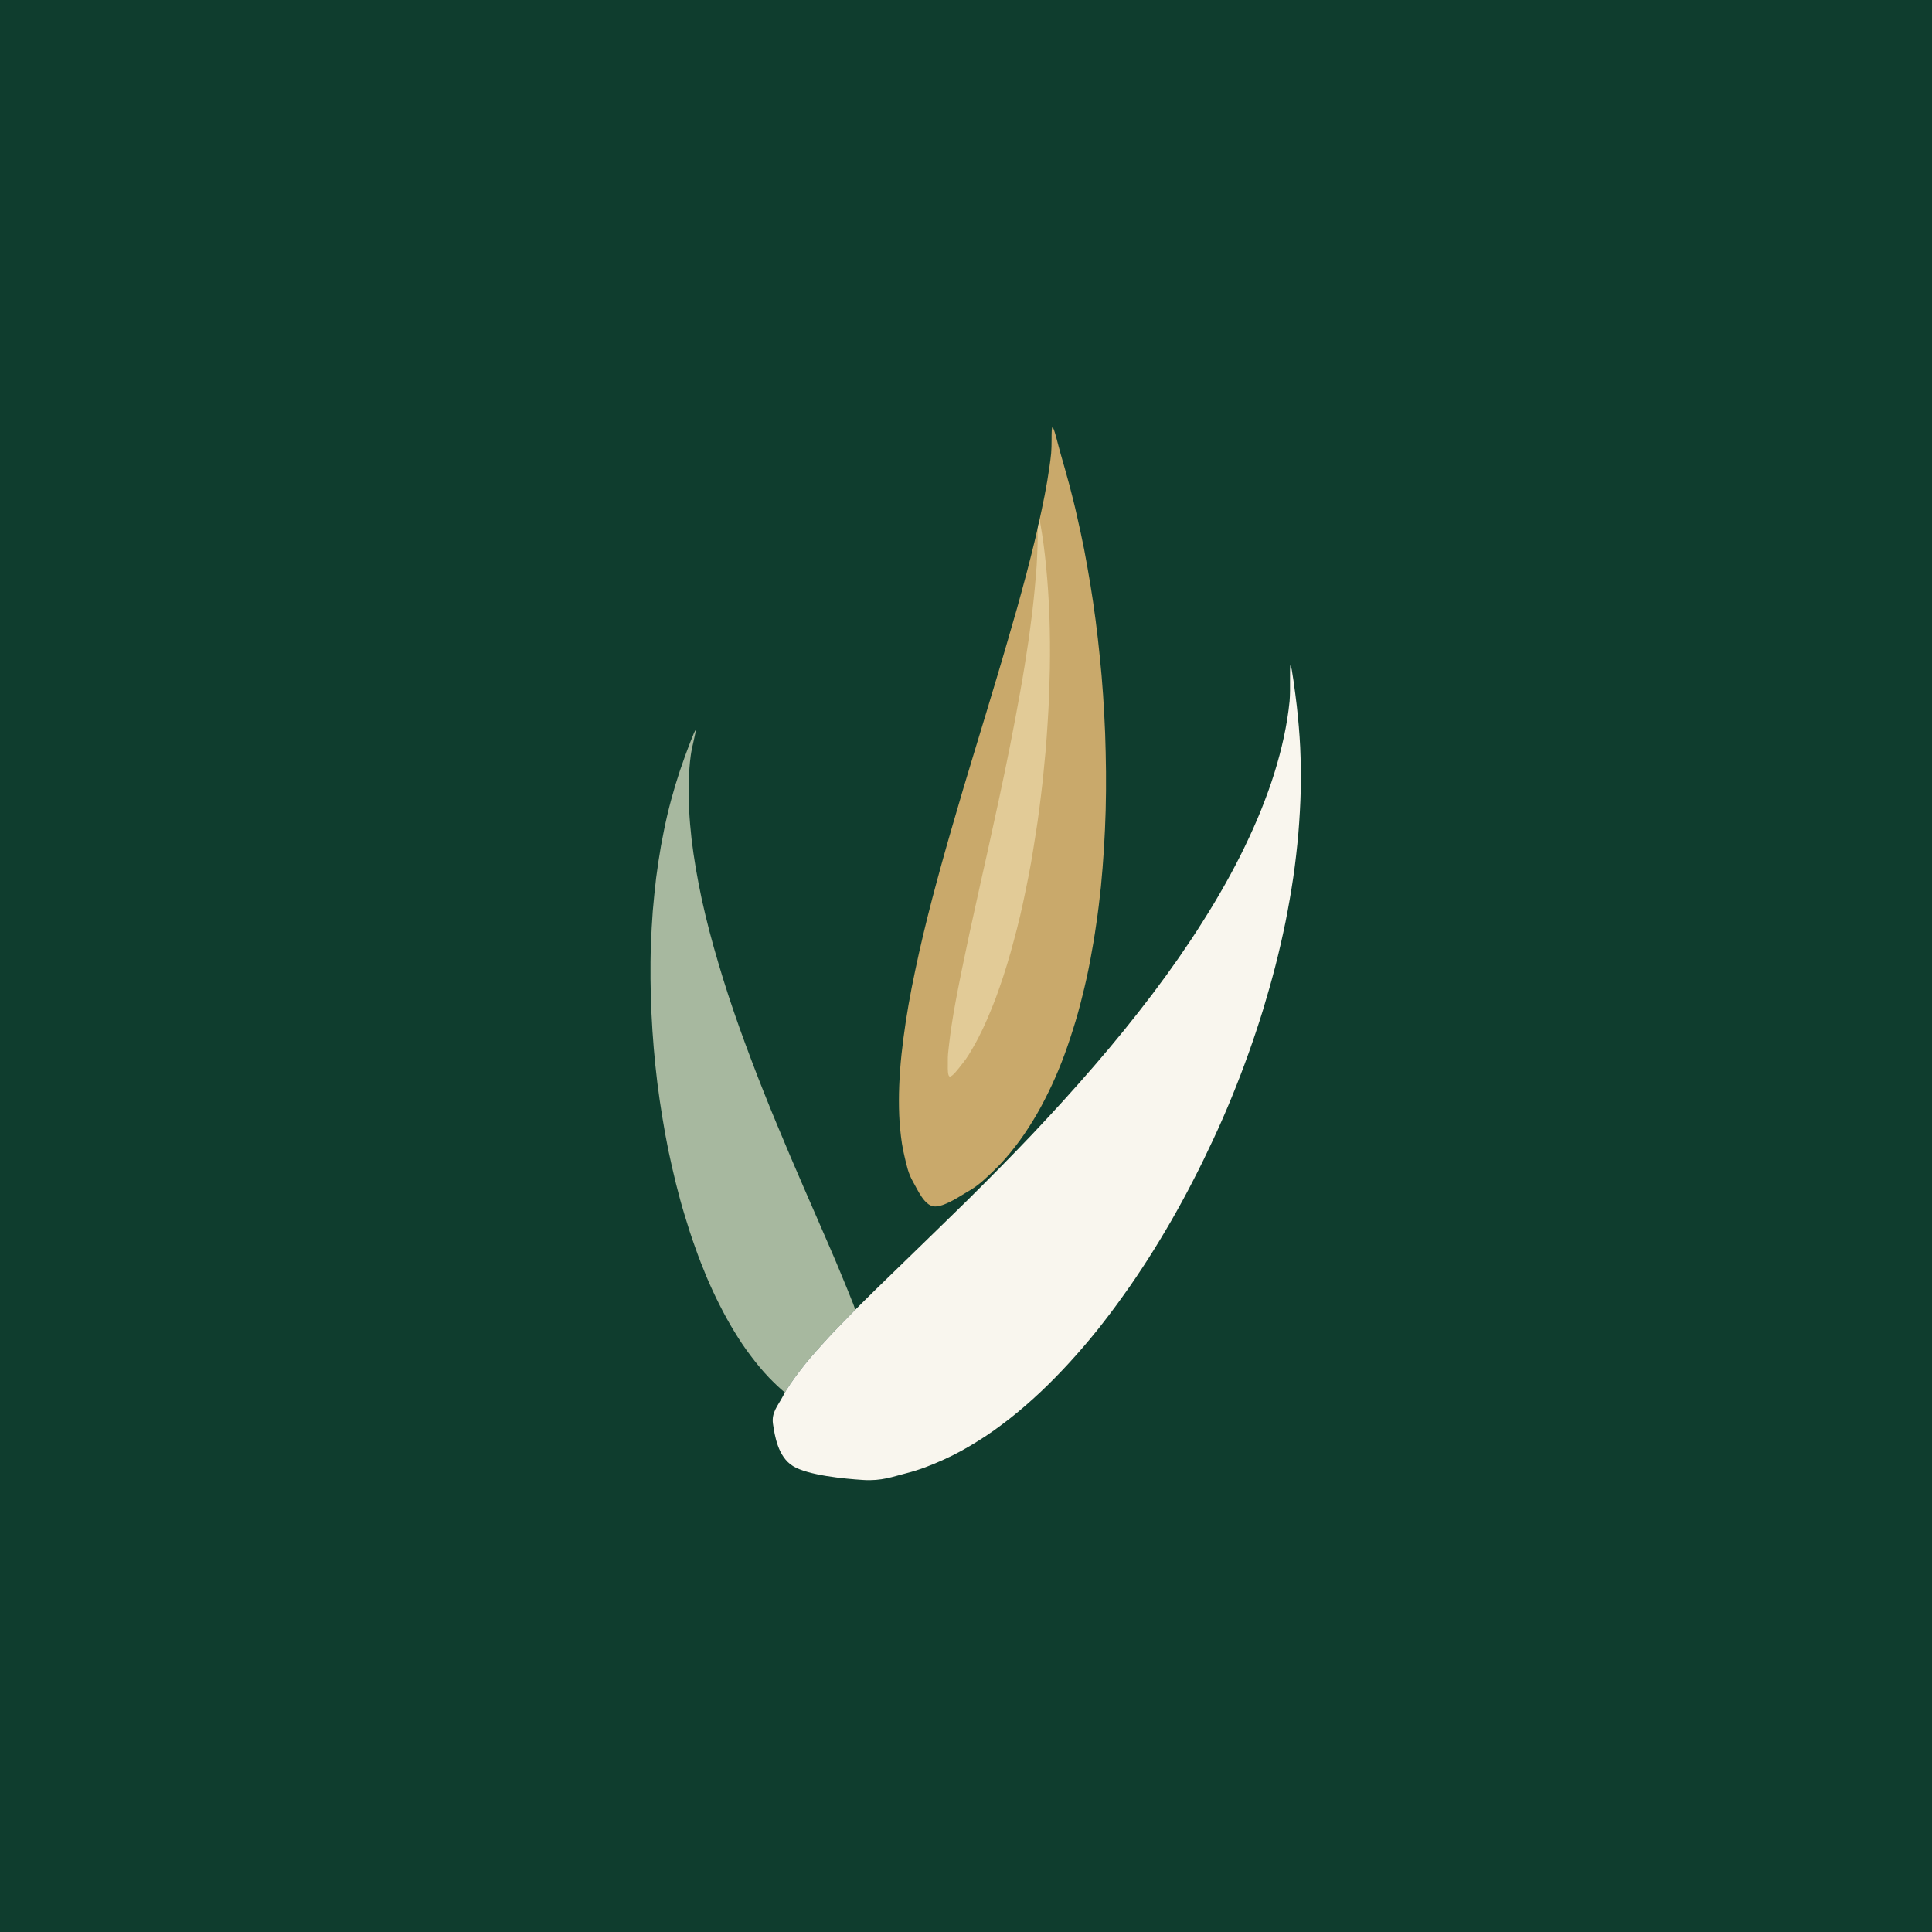
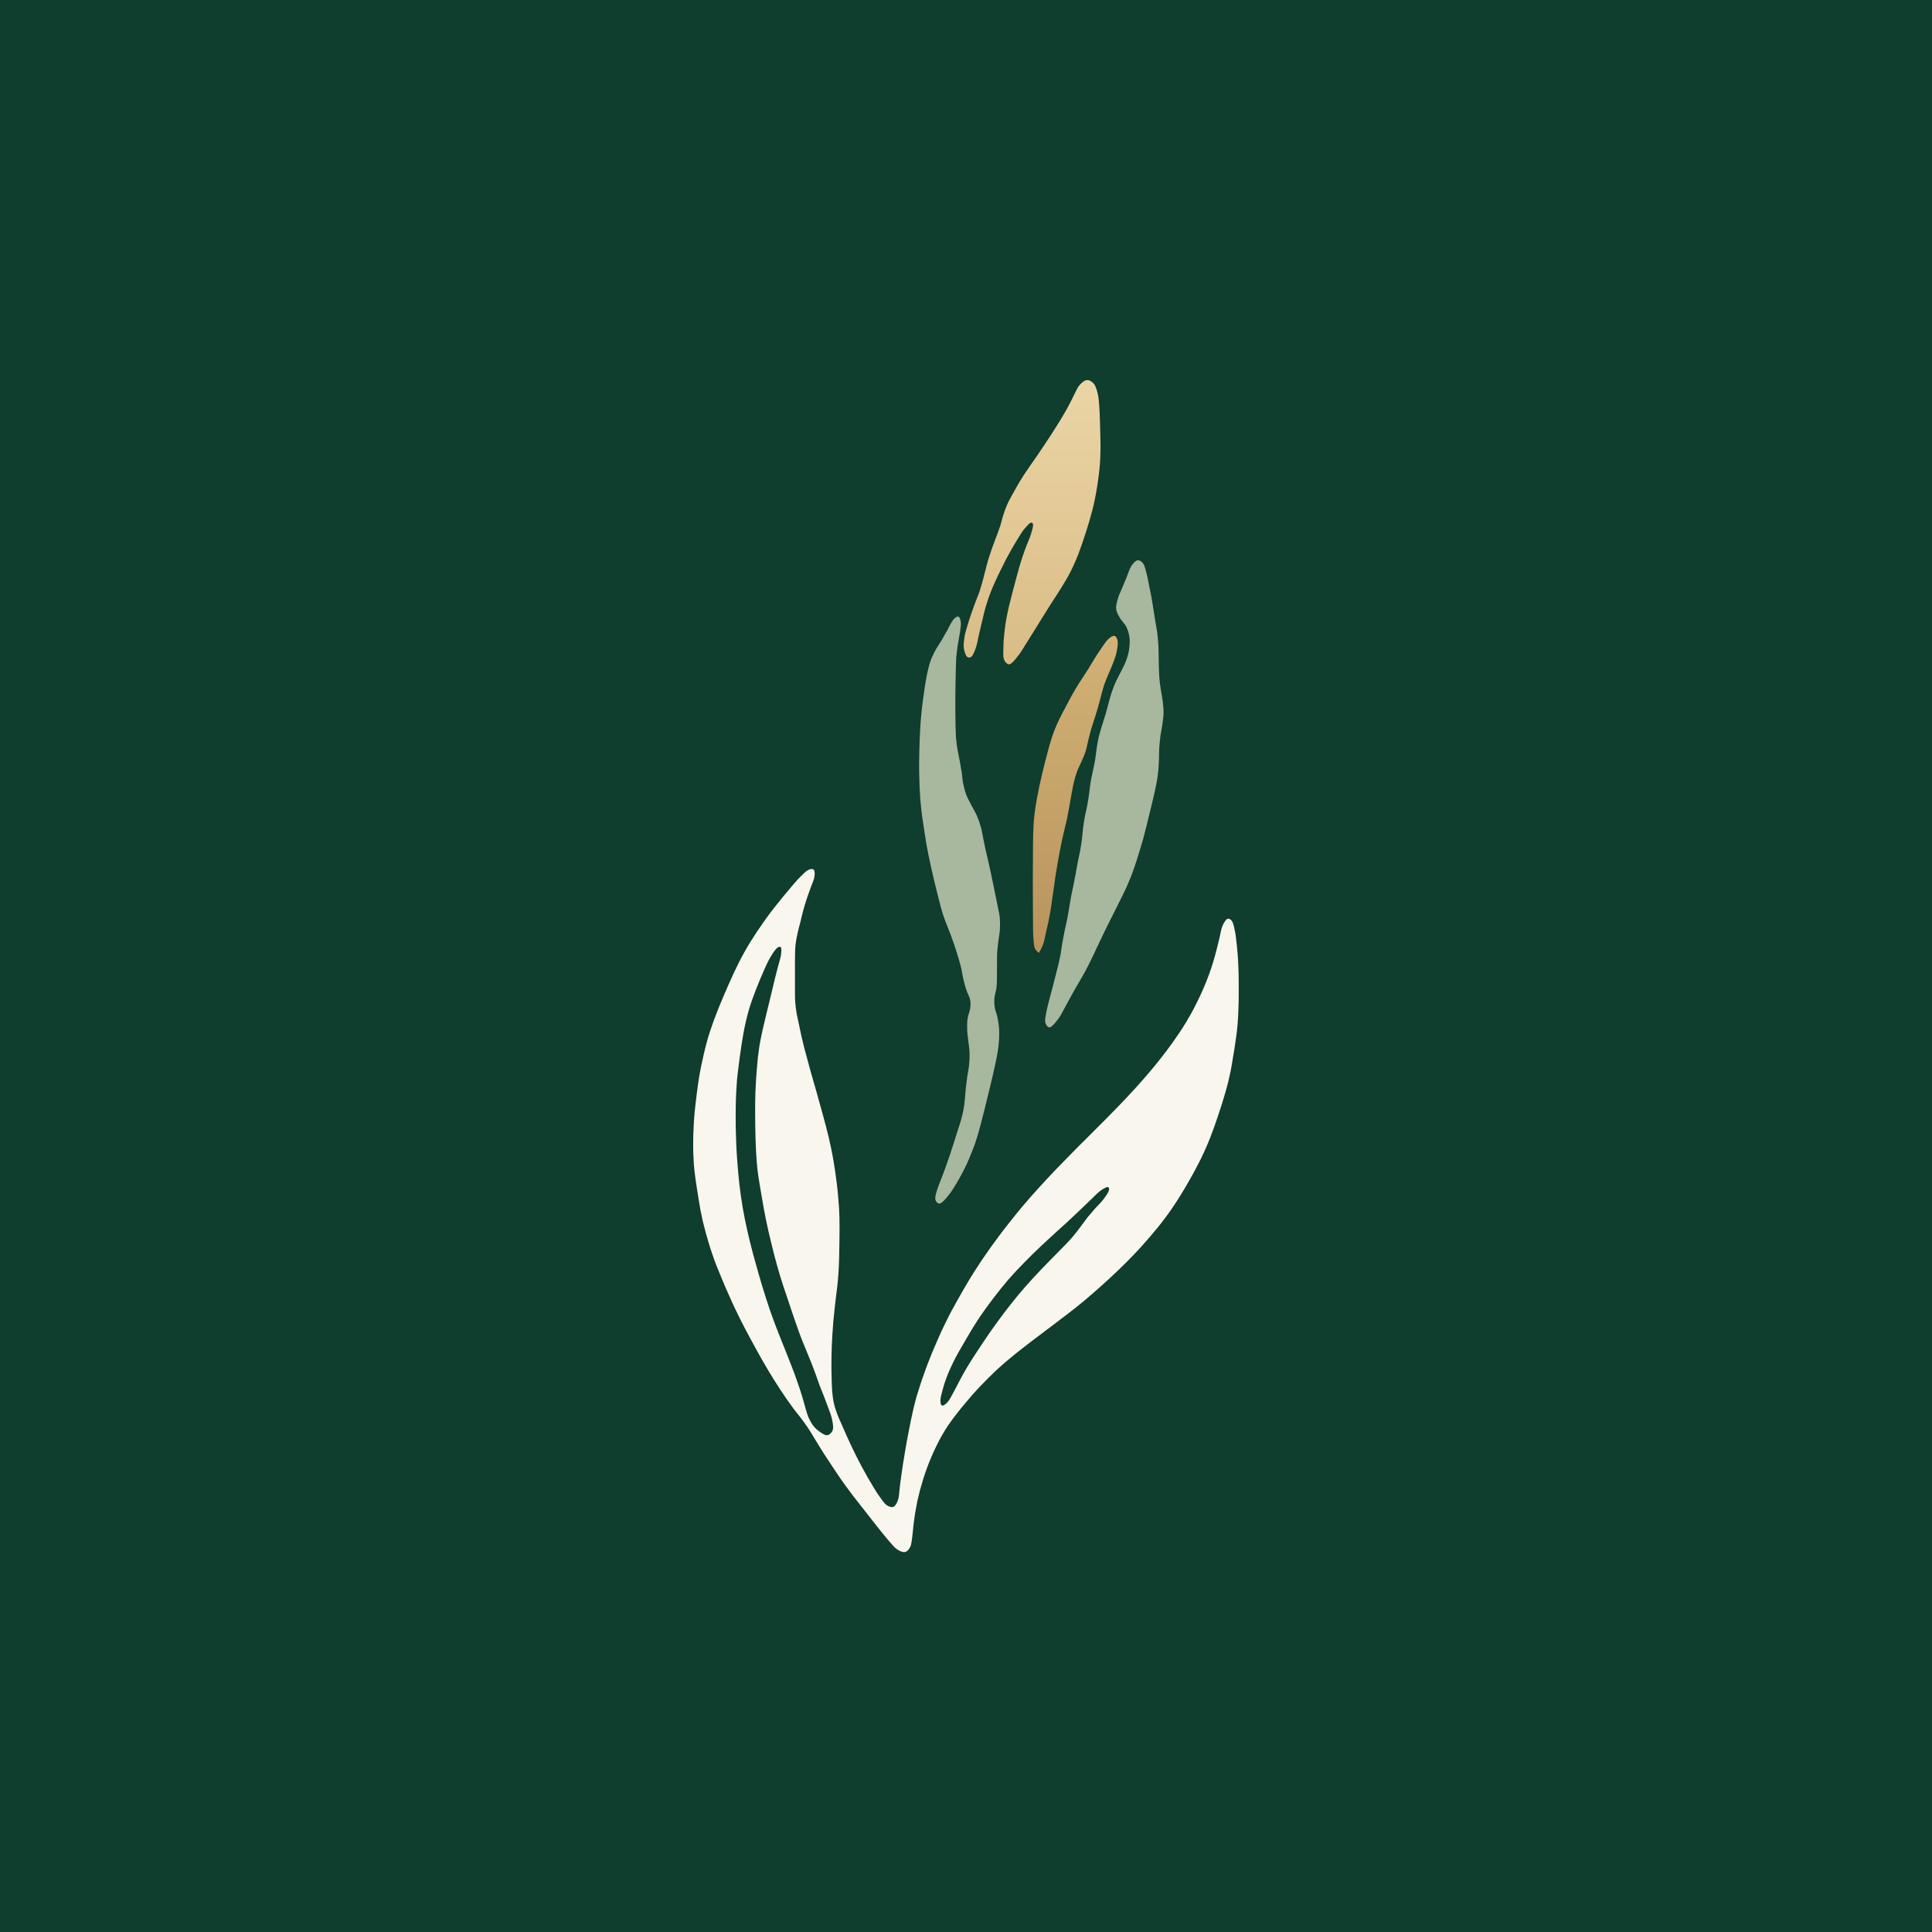
<svg xmlns="http://www.w3.org/2000/svg" viewBox="0 0 100 100">
  <rect width="100" height="100" fill="#0F3D2E" />
-   <g transform="translate(22.00 21.00) scale(0.56)">
-     <path data-color="secondary" fill="#A7B89F" d="M39.77 83.55C39.54 83.79 39.31 84.02 39.08 84.26C38.25 85.1 37.45 85.93 36.72 86.75C35.98 87.56 35.28 88.36 34.67 89.17C34.15 89.85 33.66 90.52 33.26 91.21C32.74 90.78 32.27 90.32 31.8 89.84C31.19 89.2 30.63 88.52 30.09 87.8C29.55 87.09 29.05 86.34 28.58 85.56C28.1 84.78 27.65 83.96 27.23 83.12C26.8 82.28 26.4 81.41 26.02 80.52C25.65 79.63 25.29 78.71 24.96 77.77C24.62 76.83 24.31 75.87 24.02 74.9C23.72 73.93 23.45 72.93 23.2 71.93C22.95 70.92 22.72 69.9 22.5 68.87C22.29 67.84 22.1 66.79 21.93 65.74C21.76 64.69 21.6 63.64 21.47 62.57C21.34 61.51 21.23 60.45 21.14 59.38C21.05 58.31 20.98 57.24 20.93 56.17C20.88 55.11 20.85 54.04 20.84 52.98C20.83 51.92 20.84 50.86 20.88 49.81C20.92 48.77 20.97 47.72 21.05 46.7C21.14 45.67 21.24 44.65 21.36 43.64C21.49 42.64 21.64 41.64 21.81 40.67C21.99 39.7 22.18 38.74 22.4 37.8C22.62 36.87 22.87 35.95 23.14 35.05C23.41 34.16 23.7 33.29 24.01 32.44C24.32 31.6 24.91 30.02 25 30C25.05 29.99 24.96 30.38 24.85 30.88C24.74 31.35 24.61 31.93 24.56 32.32C24.45 33.11 24.4 33.93 24.38 34.76C24.35 35.6 24.37 36.46 24.41 37.33C24.45 38.21 24.53 39.1 24.63 40.01C24.74 40.92 24.87 41.85 25.03 42.78C25.19 43.72 25.38 44.67 25.58 45.63C25.79 46.6 26.03 47.57 26.28 48.55C26.54 49.53 26.81 50.52 27.11 51.51C27.4 52.5 27.71 53.51 28.04 54.51C28.37 55.51 28.71 56.51 29.07 57.52C29.43 58.52 29.8 59.53 30.18 60.53C30.56 61.54 30.95 62.54 31.35 63.54C31.74 64.53 32.15 65.53 32.56 66.51C32.97 67.5 33.38 68.47 33.79 69.44C34.21 70.41 34.62 71.37 35.03 72.32C35.44 73.27 35.85 74.2 36.25 75.12C36.65 76.04 37.05 76.95 37.43 77.84C37.82 78.74 38.19 79.61 38.54 80.47C38.9 81.33 39.24 82.17 39.56 82.98C39.63 83.17 39.7 83.36 39.77 83.55Z" />
-     <path data-color="accent" fill="#C9A96B" d="M47 74C46.13 73.87 45.55 72.51 45.11 71.74C44.66 70.97 44.51 70.2 44.32 69.4C44.12 68.59 44 67.75 43.92 66.89C43.83 66.02 43.8 65.13 43.8 64.22C43.8 63.3 43.84 62.36 43.91 61.39C43.98 60.43 44.09 59.44 44.22 58.44C44.35 57.43 44.51 56.4 44.69 55.36C44.87 54.32 45.08 53.26 45.31 52.18C45.53 51.11 45.78 50.02 46.04 48.92C46.3 47.82 46.58 46.71 46.87 45.59C47.16 44.48 47.47 43.35 47.78 42.22C48.09 41.09 48.42 39.95 48.75 38.81C49.08 37.67 49.42 36.53 49.75 35.39C50.09 34.25 50.44 33.11 50.78 31.97C51.12 30.84 51.47 29.7 51.81 28.58C52.15 27.45 52.49 26.33 52.82 25.22C53.15 24.11 53.48 23.01 53.79 21.93C54.11 20.84 54.42 19.77 54.72 18.71C55.01 17.65 55.3 16.61 55.57 15.59C55.84 14.56 56.09 13.56 56.33 12.58C56.56 11.59 56.79 10.63 56.98 9.69C57.18 8.76 57.36 7.85 57.51 6.96C57.65 6.08 57.79 5.22 57.87 4.39C57.9 4.05 57.91 3.57 57.91 3.14C57.91 2.53 57.91 1.99 58 2C58.15 2.02 58.51 3.65 58.77 4.53C59.02 5.41 59.29 6.33 59.54 7.27C59.79 8.22 60.04 9.2 60.26 10.2C60.49 11.2 60.71 12.23 60.92 13.28C61.12 14.33 61.31 15.4 61.49 16.49C61.67 17.58 61.83 18.69 61.98 19.82C62.12 20.94 62.26 22.09 62.37 23.24C62.49 24.39 62.59 25.56 62.67 26.73C62.75 27.9 62.81 29.08 62.86 30.26C62.9 31.45 62.93 32.64 62.94 33.83C62.95 35.02 62.94 36.21 62.91 37.4C62.88 38.58 62.82 39.77 62.75 40.95C62.68 42.12 62.58 43.3 62.47 44.46C62.35 45.62 62.21 46.77 62.04 47.91C61.88 49.05 61.69 50.17 61.48 51.28C61.27 52.39 61.03 53.48 60.76 54.54C60.5 55.61 60.21 56.66 59.88 57.68C59.56 58.7 59.22 59.7 58.84 60.67C58.46 61.64 58.05 62.58 57.6 63.49C57.16 64.39 56.69 65.27 56.17 66.11C55.66 66.94 55.12 67.75 54.52 68.51C53.93 69.27 53.31 69.99 52.61 70.66C51.91 71.33 51.27 71.98 50.33 72.54C50.2 72.62 50.06 72.7 49.91 72.79C48.99 73.36 47.75 74.11 47 74Z" />
-     <path data-color="accent-2" fill="#E2CB97" d="M48.5 62C48.31 61.97 48.31 61.37 48.32 60.87C48.32 60.75 48.32 60.62 48.32 60.52C48.31 60.11 48.36 59.69 48.41 59.25C48.42 59.14 48.44 59.02 48.45 58.91C48.51 58.34 48.6 57.75 48.69 57.14C48.78 56.53 48.89 55.89 49.01 55.24C49.13 54.58 49.26 53.9 49.4 53.21C49.54 52.51 49.68 51.79 49.84 51.06C49.99 50.33 50.15 49.58 50.31 48.82C50.48 48.06 50.65 47.28 50.82 46.49C51 45.7 51.17 44.9 51.35 44.09C51.53 43.28 51.72 42.46 51.9 41.63C52.08 40.8 52.27 39.96 52.45 39.12C52.63 38.29 52.82 37.44 53 36.59L53.54 34.04C53.71 33.19 53.89 32.34 54.06 31.49C54.23 30.64 54.39 29.8 54.55 28.95C54.71 28.11 54.86 27.27 55.01 26.44C55.16 25.61 55.3 24.79 55.43 23.97C55.56 23.16 55.68 22.35 55.8 21.56C55.91 20.76 56.01 19.98 56.11 19.21C56.2 18.44 56.28 17.68 56.35 16.95C56.42 16.21 56.48 15.48 56.53 14.78C56.57 14.08 56.6 13.39 56.62 12.72L56.62 12.71C56.63 12.23 56.63 11.75 56.63 11.29C56.69 11.03 56.75 10.77 56.8 10.52C56.82 10.63 56.84 10.74 56.86 10.83C56.97 11.46 57.08 12.13 57.17 12.81C57.26 13.49 57.34 14.19 57.41 14.91C57.48 15.63 57.54 16.38 57.59 17.13C57.64 17.89 57.68 18.66 57.71 19.45C57.74 20.24 57.75 21.04 57.76 21.85C57.77 22.66 57.76 23.49 57.75 24.32L57.75 24.32C57.73 25.15 57.71 26 57.68 26.85C57.64 27.69 57.6 28.55 57.54 29.41C57.49 30.26 57.42 31.13 57.35 31.99C57.27 32.85 57.19 33.72 57.1 34.58C57 35.44 56.9 36.31 56.79 37.16C56.68 38.02 56.56 38.88 56.42 39.72C56.29 40.57 56.15 41.42 56.01 42.25C55.86 43.08 55.7 43.91 55.53 44.72C55.37 45.53 55.19 46.33 55.01 47.12C54.82 47.91 54.63 48.68 54.42 49.44C54.22 50.2 54.01 50.94 53.79 51.66C53.57 52.38 53.34 53.09 53.1 53.77C52.87 54.45 52.62 55.11 52.36 55.74C52.1 56.38 51.84 56.99 51.56 57.58C51.28 58.16 51 58.72 50.69 59.25C50.39 59.77 50.1 60.28 49.73 60.73C49.69 60.77 49.66 60.82 49.62 60.87C49.25 61.35 48.72 62.04 48.5 62Z" />
-     <path data-color="primary" fill="#F9F6EE" d="M34 98C35.39 98.86 38.74 99.18 40.49 99.29C42.23 99.4 43.23 98.98 44.47 98.67C45.71 98.36 46.83 97.91 47.94 97.41C49.04 96.92 50.09 96.33 51.11 95.69C52.14 95.06 53.12 94.34 54.08 93.59C55.05 92.83 55.98 92.01 56.9 91.15C57.81 90.29 58.7 89.38 59.57 88.43C60.44 87.48 61.29 86.49 62.12 85.46C62.94 84.43 63.75 83.36 64.53 82.26C65.32 81.17 66.08 80.03 66.82 78.88C67.56 77.72 68.28 76.53 68.98 75.32C69.67 74.11 70.35 72.88 70.99 71.62C71.64 70.37 72.26 69.09 72.86 67.8C73.46 66.52 74.03 65.21 74.57 63.89C75.11 62.57 75.62 61.24 76.1 59.9C76.58 58.56 77.03 57.21 77.45 55.85C77.86 54.5 78.25 53.13 78.6 51.77C78.95 50.41 79.26 49.04 79.54 47.68C79.81 46.31 80.05 44.95 80.25 43.59C80.45 42.23 80.6 40.87 80.72 39.53C80.83 38.18 80.91 36.84 80.94 35.51C80.96 34.19 80.95 32.87 80.89 31.57C80.83 30.27 80.71 28.98 80.57 27.71C80.42 26.45 80.11 24.07 80 24C79.89 23.93 80.01 26.2 79.91 27.3C79.8 28.41 79.62 29.51 79.38 30.63C79.14 31.74 78.84 32.87 78.49 33.99C78.14 35.12 77.72 36.25 77.27 37.38C76.81 38.52 76.3 39.65 75.75 40.79C75.2 41.93 74.6 43.07 73.96 44.21C73.32 45.35 72.64 46.49 71.92 47.62C71.21 48.76 70.45 49.89 69.67 51.02C68.89 52.14 68.07 53.27 67.23 54.38C66.38 55.5 65.51 56.61 64.62 57.71C63.73 58.81 62.81 59.9 61.88 60.98C60.95 62.06 60 63.13 59.04 64.19C58.08 65.25 57.1 66.3 56.13 67.33C55.15 68.36 54.16 69.39 53.17 70.39C52.18 71.39 51.19 72.39 50.21 73.36C49.22 74.33 48.24 75.29 47.27 76.23C46.31 77.17 45.35 78.1 44.41 79.01C43.47 79.92 42.55 80.81 41.66 81.68C40.77 82.56 39.9 83.41 39.08 84.26C38.25 85.1 37.45 85.93 36.72 86.75C35.98 87.56 35.28 88.36 34.67 89.17C34.06 89.97 33.48 90.76 33.06 91.58C32.64 92.4 32 93.04 32.16 94.11C32.32 95.18 32.61 97.14 34 98Z" />
+   <g transform="translate(-172.93 -5.26) scale(0.334)">
+     <defs>
+       <linearGradient id="s-ear-light" x1="0" y1="0" x2="0" y2="1">
+         <stop offset="0" stop-color="#E6CF9C" />
+         <stop offset="1" stop-color="#C9A96B" />
+       </linearGradient>
+       <linearGradient id="s-ear-deep" x1="0" y1="0" x2="0" y2="1">
+         <stop offset="0" stop-color="#CDAE72" />
+         <stop offset="1" stop-color="#A27F49" />
+       </linearGradient>
+       <linearGradient id="s-leaf-sage-dark" x1="0" y1="0" x2="0" y2="1">
+         <stop offset="0" stop-color="#93A486" />
+         <stop offset="1" stop-color="#3F5F4B" />
+       </linearGradient>
+       <linearGradient id="s-flame" x1="0" y1="0" x2="0" y2="1">
+         <stop offset="0" stop-color="#EBD5A6" />
+         <stop offset="1" stop-color="#D9BC85" />
+       </linearGradient>
+       <linearGradient id="s-streak" x1="0" y1="0" x2="0" y2="1">
+         <stop offset="0" stop-color="#D2B276" />
+         <stop offset="1" stop-color="#B8945C" />
+       </linearGradient>
+     </defs>
+     <path data-color="secondary" fill="#A7B89F" d="M680.19 174.91C680.01 174.79 679.76 174.47 679.72 174.04C679.69 173.66 679.81 173.08 679.91 172.56C679.93 172.47 679.94 172.38 679.96 172.3C680.08 171.72 680.25 171.13 680.4 170.55C680.55 169.96 680.7 169.38 680.86 168.8C681.01 168.22 681.16 167.64 681.31 167.05C681.45 166.47 681.61 165.89 681.75 165.31C681.89 164.72 682.02 164.13 682.13 163.54C682.23 162.95 682.3 162.35 682.4 161.76C682.51 161.17 682.62 160.58 682.74 159.99C682.86 159.4 683.01 158.82 683.13 158.23C683.25 157.64 683.34 157.05 683.44 156.46C683.55 155.87 683.63 155.27 683.74 154.68C683.85 154.09 683.99 153.51 684.11 152.92C684.23 152.33 684.34 151.74 684.45 151.15C684.56 150.56 684.66 149.96 684.77 149.37C684.89 148.78 685.03 148.2 685.14 147.61C685.25 147.02 685.34 146.43 685.42 145.83C685.5 145.24 685.52 144.63 685.6 144.04C685.68 143.44 685.77 142.85 685.88 142.26C685.99 141.67 686.15 141.09 686.26 140.5C686.37 139.91 686.45 139.32 686.54 138.72C686.62 138.13 686.67 137.53 686.77 136.94C686.87 136.35 687.01 135.76 687.13 135.18C687.25 134.59 687.38 134 687.48 133.41C687.58 132.82 687.62 132.22 687.72 131.63C687.81 131.04 687.91 130.44 688.05 129.86C688.19 129.28 688.38 128.71 688.55 128.13C688.72 127.56 688.92 126.99 689.09 126.41C689.26 125.83 689.4 125.25 689.56 124.67C689.73 124.09 689.87 123.5 690.06 122.94C690.26 122.37 690.48 121.82 690.73 121.27C690.98 120.73 691.29 120.21 691.55 119.67C691.81 119.13 692.11 118.6 692.3 118.04C692.5 117.48 692.66 116.9 692.74 116.32C692.82 115.74 692.86 115.1 692.79 114.54C692.72 113.97 692.55 113.41 692.31 112.91C692.07 112.41 691.59 112 691.32 111.53C691.06 111.07 690.78 110.63 690.73 110.11C690.67 109.62 690.84 109.05 690.99 108.52L691.01 108.46C691.17 107.9 691.46 107.34 691.69 106.79C691.92 106.23 692.14 105.67 692.38 105.12C692.61 104.56 692.8 103.89 693.08 103.46C693.36 103.04 693.73 102.63 694.04 102.58C694.36 102.53 694.71 102.77 694.95 103.14C695.19 103.51 695.33 104.22 695.48 104.79C695.63 105.36 695.72 105.97 695.84 106.55C695.96 107.14 696.09 107.73 696.2 108.32C696.31 108.91 696.39 109.51 696.49 110.1C696.59 110.69 696.68 111.29 696.77 111.88C696.87 112.47 696.99 113.07 697.07 113.66C697.15 114.25 697.21 114.85 697.25 115.45C697.29 116.05 697.29 116.65 697.31 117.26C697.32 117.86 697.32 118.46 697.34 119.06C697.36 119.66 697.37 120.26 697.42 120.86C697.47 121.46 697.56 122.05 697.65 122.64C697.74 123.24 697.87 123.83 697.94 124.42C698.01 125.01 698.07 125.61 698.07 126.21C698.06 126.8 697.97 127.4 697.89 127.99C697.81 128.59 697.68 129.17 697.59 129.77C697.51 130.36 697.45 130.96 697.41 131.56C697.37 132.15 697.38 132.76 697.36 133.36C697.33 133.96 697.32 134.56 697.26 135.16C697.2 135.76 697.11 136.35 697.01 136.94C696.9 137.53 696.77 138.12 696.64 138.71C696.51 139.29 696.37 139.88 696.23 140.46C696.09 141.05 695.95 141.63 695.8 142.22C695.66 142.8 695.52 143.39 695.37 143.97C695.22 144.55 695.08 145.14 694.92 145.72C694.76 146.3 694.59 146.87 694.41 147.45C694.24 148.03 694.06 148.6 693.87 149.17C693.68 149.74 693.5 150.32 693.29 150.88C693.08 151.44 692.86 152 692.62 152.56C692.39 153.11 692.13 153.65 691.87 154.2C691.61 154.74 691.34 155.28 691.07 155.81L690.26 157.43C689.99 157.96 689.72 158.5 689.45 159.04C689.18 159.58 688.92 160.12 688.66 160.66C688.4 161.21 688.14 161.75 687.88 162.29C687.62 162.84 687.37 163.38 687.11 163.93C686.85 164.47 686.59 165.01 686.31 165.55C686.04 166.08 685.75 166.61 685.45 167.13C685.16 167.66 684.84 168.17 684.54 168.69C684.24 169.21 683.95 169.74 683.66 170.26C683.36 170.79 683.09 171.33 682.8 171.85C682.51 172.38 682.24 172.94 681.91 173.42C681.58 173.9 681.12 174.47 680.83 174.72C680.55 174.97 680.38 175.02 680.19 174.91Z" />
+     <path data-color="secondary-dark" fill="#A7B89F" d="M663.13 202.23C662.94 202.13 662.69 201.85 662.69 201.44C662.68 201.07 662.88 200.46 663.05 199.94L663.1 199.8C663.28 199.24 663.54 198.68 663.75 198.11C663.96 197.55 664.16 196.99 664.37 196.42C664.57 195.86 664.76 195.29 664.96 194.72C665.15 194.15 665.33 193.58 665.52 193L666.06 191.29C666.24 190.71 666.45 190.15 666.61 189.57C666.77 189 666.93 188.42 667.05 187.83C667.16 187.25 667.22 186.65 667.29 186.05C667.35 185.46 667.37 184.85 667.44 184.26C667.5 183.66 667.59 183.07 667.67 182.47C667.76 181.88 667.89 181.29 667.94 180.7C668 180.1 668.03 179.51 668.01 178.92C667.99 178.32 667.89 177.73 667.82 177.13C667.76 176.54 667.66 175.94 667.64 175.35C667.62 174.76 667.62 174.15 667.7 173.6C667.78 173.05 668.03 172.54 668.1 172.05C668.16 171.56 668.19 171.14 668.09 170.65C667.99 170.17 667.67 169.67 667.49 169.12C667.31 168.58 667.16 167.99 667.03 167.41C666.89 166.83 666.82 166.22 666.68 165.64C666.54 165.06 666.37 164.49 666.19 163.92C666.02 163.35 665.84 162.77 665.65 162.21C665.46 161.64 665.26 161.08 665.05 160.52C664.84 159.96 664.6 159.41 664.39 158.85C664.18 158.3 663.97 157.73 663.79 157.16C663.62 156.59 663.47 156 663.32 155.42C663.17 154.84 663.02 154.26 662.88 153.68C662.73 153.09 662.59 152.51 662.45 151.92C662.31 151.34 662.18 150.75 662.05 150.17C661.92 149.58 661.79 148.99 661.67 148.4C661.55 147.82 661.44 147.23 661.33 146.63C661.23 146.04 661.14 145.45 661.05 144.85C660.95 144.26 660.86 143.67 660.78 143.07C660.69 142.48 660.6 141.88 660.54 141.29C660.47 140.69 660.41 140.09 660.36 139.49C660.32 138.89 660.29 138.29 660.26 137.69C660.24 137.09 660.22 136.49 660.21 135.89C660.19 135.29 660.19 134.69 660.19 134.09C660.19 133.49 660.2 132.89 660.22 132.29C660.23 131.69 660.25 131.09 660.27 130.49C660.29 129.88 660.32 129.28 660.36 128.68C660.39 128.08 660.43 127.49 660.49 126.89C660.54 126.29 660.6 125.69 660.67 125.09C660.74 124.5 660.82 123.9 660.91 123.31C660.99 122.71 661.08 122.12 661.18 121.53C661.28 120.93 661.38 120.34 661.52 119.76C661.66 119.17 661.8 118.59 662.01 118.03C662.22 117.47 662.49 116.95 662.77 116.42C663.06 115.9 663.42 115.41 663.72 114.9C664.02 114.38 664.3 113.85 664.6 113.33C664.89 112.81 665.2 112.13 665.48 111.79C665.76 111.45 666.08 111.23 666.28 111.3C666.48 111.38 666.63 111.81 666.66 112.26C666.69 112.61 666.61 113.11 666.54 113.59C666.51 113.74 666.49 113.9 666.47 114.04C666.38 114.63 666.25 115.22 666.16 115.81C666.08 116.4 666 116.99 665.95 117.59C665.91 118.19 665.9 118.79 665.88 119.39C665.86 119.99 665.85 120.59 665.84 121.19C665.83 121.8 665.82 122.4 665.81 123C665.8 123.6 665.8 124.2 665.8 124.8C665.8 125.4 665.8 126 665.81 126.6C665.81 127.2 665.82 127.8 665.84 128.4C665.86 129 665.87 129.61 665.92 130.2C665.97 130.8 666.05 131.39 666.15 131.98C666.25 132.57 666.39 133.16 666.5 133.75C666.61 134.33 666.71 134.92 666.8 135.52C666.89 136.11 666.91 136.71 667.04 137.29C667.16 137.87 667.32 138.45 667.53 139C667.75 139.55 668.05 140.07 668.33 140.61C668.6 141.14 668.92 141.65 669.16 142.2C669.39 142.74 669.59 143.3 669.75 143.88C669.91 144.45 670 145.05 670.12 145.63L670.48 147.4C670.61 147.98 670.76 148.57 670.89 149.15C671.02 149.74 671.16 150.32 671.28 150.91C671.41 151.5 671.53 152.09 671.65 152.67C671.78 153.26 671.89 153.85 672.01 154.44C672.13 155.03 672.26 155.62 672.37 156.21C672.49 156.79 672.63 157.38 672.69 157.97C672.74 158.57 672.74 159.16 672.71 159.75C672.67 160.34 672.55 160.93 672.48 161.53C672.41 162.12 672.33 162.71 672.29 163.31C672.26 163.81 672.26 164.31 672.26 164.81C672.26 164.91 672.26 165.01 672.26 165.11C672.25 165.71 672.26 166.31 672.25 166.91C672.25 167.06 672.25 167.21 672.25 167.36C672.24 167.82 672.24 168.28 672.19 168.71C672.13 169.28 671.91 169.84 671.87 170.37C671.82 170.89 671.83 171.35 671.91 171.86C671.98 172.36 672.22 172.86 672.33 173.41C672.44 173.95 672.54 174.56 672.58 175.15C672.62 175.74 672.6 176.35 672.57 176.95C672.53 177.55 672.46 178.14 672.37 178.73C672.28 179.32 672.15 179.9 672.03 180.49C671.9 181.07 671.77 181.66 671.64 182.24C671.51 182.82 671.37 183.41 671.23 183.99C671.09 184.57 670.94 185.15 670.8 185.73L670.38 187.47C670.23 188.06 670.08 188.64 669.93 189.22C669.78 189.8 669.64 190.38 669.47 190.96C669.31 191.54 669.14 192.11 668.95 192.68C668.76 193.25 668.55 193.81 668.32 194.37C668.1 194.93 667.87 195.48 667.62 196.03C667.37 196.58 667.1 197.11 666.82 197.64C666.54 198.17 666.24 198.69 665.93 199.21C665.62 199.72 665.31 200.26 664.95 200.72C664.6 201.19 664.13 201.75 663.83 202C663.52 202.25 663.32 202.32 663.13 202.23Z" />
+     <path data-color="accent" fill="url(#s-streak)" d="M678.66 163.33C678.53 163.22 678.22 163.02 678.09 162.61C677.96 162.2 677.92 161.45 677.88 160.86C677.84 160.26 677.85 159.65 677.84 159.05C677.83 158.45 677.83 157.85 677.83 157.25C677.82 156.65 677.82 156.05 677.82 155.45C677.82 154.85 677.81 154.25 677.81 153.65C677.81 153.04 677.81 152.44 677.81 151.84C677.81 151.24 677.82 150.64 677.82 150.04C677.82 149.44 677.82 148.84 677.83 148.24C677.83 147.64 677.83 147.04 677.84 146.43C677.85 145.83 677.86 145.23 677.88 144.63C677.9 144.03 677.93 143.43 677.98 142.83C678.03 142.24 678.1 141.64 678.19 141.05C678.27 140.45 678.38 139.86 678.49 139.27C678.6 138.68 678.72 138.09 678.84 137.5C678.97 136.91 679.1 136.33 679.24 135.74C679.37 135.16 679.52 134.57 679.67 133.99C679.81 133.41 679.96 132.83 680.12 132.25C680.28 131.67 680.43 131.09 680.61 130.51C680.79 129.94 680.98 129.37 681.2 128.81C681.42 128.26 681.67 127.71 681.93 127.17C682.19 126.63 682.48 126.1 682.76 125.57C683.04 125.04 683.32 124.5 683.6 123.98C683.89 123.45 684.18 122.92 684.49 122.41C684.79 121.89 685.13 121.39 685.45 120.89C685.77 120.38 686.11 119.89 686.43 119.38C686.75 118.87 687.04 118.34 687.36 117.84C687.68 117.33 688.01 116.82 688.35 116.33C688.69 115.84 689.06 115.23 689.41 114.88C689.75 114.54 690.17 114.25 690.43 114.29C690.69 114.32 690.9 114.67 690.96 115.09C691.02 115.5 690.91 116.24 690.79 116.81C690.68 117.38 690.46 117.95 690.25 118.51C690.04 119.08 689.78 119.62 689.55 120.17C689.32 120.73 689.08 121.28 688.88 121.84C688.69 122.41 688.55 122.99 688.39 123.57C688.23 124.14 688.09 124.73 687.93 125.3C687.77 125.88 687.58 126.45 687.4 127.02C687.23 127.6 687.02 128.16 686.85 128.74C686.69 129.31 686.55 129.9 686.4 130.48C686.26 131.06 686.16 131.65 685.98 132.21C685.8 132.77 685.55 133.3 685.32 133.84C685.09 134.38 684.8 134.9 684.61 135.46C684.41 136.01 684.26 136.6 684.12 137.18C683.99 137.76 683.89 138.36 683.78 138.95C683.67 139.54 683.58 140.13 683.47 140.72C683.37 141.32 683.26 141.91 683.14 142.49C683.01 143.08 682.86 143.66 682.73 144.25C682.59 144.83 682.45 145.42 682.32 146C682.2 146.59 682.09 147.18 681.97 147.77C681.86 148.36 681.75 148.95 681.65 149.54C681.54 150.14 681.45 150.73 681.35 151.32C681.26 151.92 681.18 152.51 681.1 153.11C681.01 153.7 680.93 154.3 680.84 154.89C680.76 155.49 680.68 156.08 680.58 156.67C680.48 157.27 680.38 157.86 680.26 158.45C680.14 159.03 679.99 159.62 679.86 160.2C679.73 160.79 679.62 161.45 679.45 161.95C679.28 162.46 679 163 678.87 163.23C678.74 163.46 678.79 163.43 678.66 163.33Z" />
+     <path data-color="accent-2" fill="url(#s-flame)" d="M673.94 118.66C673.72 118.56 673.42 118.26 673.31 117.83C673.19 117.4 673.24 116.66 673.25 116.07C673.25 115.48 673.3 114.87 673.36 114.27C673.41 113.67 673.48 113.07 673.57 112.48C673.66 111.89 673.77 111.3 673.89 110.71C674.01 110.12 674.15 109.53 674.3 108.95C674.44 108.37 674.59 107.79 674.75 107.2C674.9 106.62 675.05 106.04 675.21 105.46C675.36 104.88 675.52 104.3 675.69 103.72C675.86 103.15 676.03 102.57 676.22 102C676.41 101.43 676.62 100.87 676.83 100.31C677.05 99.74 677.32 99.16 677.49 98.62C677.66 98.09 677.86 97.42 677.85 97.11C677.84 96.81 677.67 96.67 677.43 96.78C677.2 96.9 676.77 97.38 676.43 97.8C676.1 98.22 675.76 98.8 675.44 99.31C675.12 99.82 674.82 100.34 674.52 100.86C674.22 101.38 673.93 101.91 673.65 102.44C673.38 102.97 673.11 103.51 672.85 104.05C672.58 104.59 672.32 105.13 672.07 105.68C671.82 106.23 671.57 106.77 671.35 107.33C671.13 107.89 670.93 108.45 670.74 109.03C670.56 109.6 670.4 110.18 670.25 110.76C670.1 111.34 669.96 111.93 669.83 112.51C669.69 113.1 669.56 113.69 669.42 114.27C669.29 114.86 669.19 115.5 669.02 116.03C668.84 116.56 668.6 117.2 668.36 117.45C668.12 117.69 667.8 117.72 667.59 117.5C667.38 117.28 667.17 116.65 667.11 116.12C667.05 115.6 667.15 114.94 667.24 114.35C667.34 113.77 667.53 113.2 667.7 112.63C667.86 112.05 668.06 111.48 668.25 110.92C668.44 110.35 668.64 109.79 668.85 109.23C669.06 108.67 669.3 108.12 669.5 107.56C669.69 106.99 669.86 106.41 670.02 105.83C670.18 105.26 670.32 104.67 670.47 104.09C670.63 103.51 670.77 102.93 670.94 102.35C671.12 101.78 671.31 101.21 671.51 100.64C671.71 100.08 671.94 99.52 672.14 98.96C672.35 98.4 672.57 97.84 672.75 97.27C672.94 96.7 673.05 96.11 673.24 95.55C673.42 94.98 673.62 94.43 673.86 93.89C674.1 93.35 674.41 92.83 674.69 92.3C674.98 91.77 675.27 91.25 675.57 90.73C675.88 90.21 676.19 89.7 676.52 89.2C676.85 88.7 677.2 88.21 677.54 87.71C677.88 87.22 678.23 86.73 678.57 86.23C678.91 85.73 679.24 85.23 679.58 84.73C679.91 84.23 680.24 83.73 680.57 83.23C680.9 82.72 681.22 82.22 681.54 81.71C681.86 81.2 682.18 80.69 682.48 80.17C682.79 79.65 683.09 79.13 683.37 78.6C683.66 78.07 683.91 77.52 684.18 76.99C684.46 76.47 684.7 75.83 685.04 75.44C685.37 75.05 685.82 74.68 686.2 74.65C686.58 74.62 687.02 74.89 687.3 75.26C687.58 75.62 687.76 76.29 687.89 76.86C688.02 77.42 688.05 78.04 688.1 78.64C688.15 79.24 688.17 79.84 688.19 80.44C688.22 81.04 688.24 81.64 688.25 82.25C688.27 82.85 688.28 83.45 688.29 84.05C688.3 84.65 688.31 85.25 688.29 85.85C688.28 86.45 688.25 87.05 688.21 87.65C688.16 88.25 688.09 88.85 688.02 89.44C687.95 90.04 687.86 90.64 687.77 91.23C687.67 91.82 687.57 92.42 687.45 93C687.33 93.59 687.2 94.18 687.05 94.76C686.9 95.34 686.74 95.92 686.57 96.5C686.4 97.08 686.22 97.65 686.04 98.22C685.86 98.8 685.67 99.37 685.47 99.94C685.28 100.5 685.07 101.07 684.86 101.63C684.64 102.19 684.41 102.75 684.16 103.29C683.91 103.84 683.64 104.38 683.36 104.91C683.07 105.43 682.76 105.95 682.45 106.46C682.14 106.98 681.81 107.48 681.49 107.99C681.16 108.49 680.84 109 680.51 109.5C680.19 110.01 679.87 110.52 679.55 111.03C679.23 111.54 678.91 112.05 678.6 112.56C678.28 113.07 677.96 113.58 677.65 114.09C677.33 114.6 677.01 115.12 676.69 115.62C676.37 116.13 676.06 116.67 675.71 117.14C675.36 117.61 674.9 118.19 674.61 118.44C674.31 118.69 674.15 118.76 673.94 118.66Z" />
+     <path data-color="primary" fill="#F9F6EE" d="M657.98 256.27C657.62 256.33 657.12 256.09 656.7 255.8C656.29 255.5 655.87 254.94 655.47 254.5C655.08 254.05 654.7 253.58 654.32 253.11C653.95 252.64 653.58 252.17 653.2 251.7C652.83 251.23 652.46 250.75 652.09 250.28C651.72 249.81 651.35 249.34 650.98 248.87C650.61 248.4 650.23 247.92 649.87 247.45C649.51 246.97 649.15 246.49 648.8 246C648.44 245.52 648.1 245.02 647.76 244.53C647.42 244.03 647.09 243.53 646.76 243.03C646.42 242.53 646.1 242.03 645.77 241.53C645.44 241.02 645.11 240.52 644.8 240.01C644.48 239.5 644.18 238.98 643.86 238.47C643.55 237.96 643.25 237.44 642.91 236.95C642.58 236.45 642.22 235.97 641.86 235.49C641.5 235.01 641.11 234.56 640.75 234.08C640.39 233.6 640.04 233.11 639.7 232.62C639.35 232.12 639.02 231.62 638.69 231.12C638.36 230.62 638.04 230.11 637.72 229.61C637.4 229.1 637.09 228.58 636.78 228.07C636.47 227.55 636.17 227.04 635.87 226.51C635.57 225.99 635.28 225.47 634.99 224.94C634.7 224.42 634.41 223.89 634.13 223.36C633.84 222.83 633.56 222.3 633.28 221.77C633.01 221.24 632.73 220.7 632.46 220.17C632.19 219.63 631.93 219.09 631.67 218.55C631.41 218.01 631.16 217.46 630.92 216.91C630.67 216.37 630.43 215.82 630.19 215.27C629.95 214.71 629.72 214.16 629.49 213.61C629.26 213.05 629.03 212.5 628.81 211.94C628.59 211.38 628.38 210.82 628.19 210.25C627.99 209.68 627.81 209.11 627.63 208.53C627.46 207.96 627.29 207.38 627.13 206.81C626.98 206.23 626.82 205.65 626.68 205.06C626.55 204.48 626.43 203.89 626.31 203.3C626.2 202.71 626.11 202.12 626.01 201.52C625.92 200.93 625.82 200.34 625.73 199.75C625.64 199.15 625.54 198.56 625.47 197.96C625.39 197.37 625.33 196.77 625.28 196.17C625.24 195.58 625.21 194.98 625.19 194.38C625.18 193.78 625.17 193.18 625.18 192.58C625.18 191.98 625.2 191.38 625.23 190.78C625.25 190.18 625.29 189.58 625.33 188.98C625.38 188.38 625.43 187.78 625.5 187.19C625.56 186.59 625.64 185.99 625.71 185.4C625.79 184.8 625.87 184.21 625.95 183.61C626.04 183.02 626.13 182.43 626.24 181.84C626.35 181.25 626.48 180.66 626.61 180.07C626.73 179.49 626.86 178.9 627.01 178.32C627.15 177.74 627.3 177.16 627.47 176.58C627.64 176.01 627.83 175.44 628.03 174.87C628.22 174.3 628.43 173.74 628.64 173.18C628.86 172.61 629.07 172.06 629.3 171.5C629.53 170.94 629.76 170.39 630 169.84C630.23 169.29 630.47 168.74 630.72 168.19C630.96 167.64 631.21 167.09 631.46 166.55C631.72 166.01 631.98 165.46 632.25 164.93C632.52 164.39 632.8 163.86 633.09 163.34C633.38 162.81 633.69 162.3 634 161.78C634.32 161.27 634.64 160.77 634.97 160.27C635.3 159.77 635.64 159.27 635.99 158.78C636.33 158.29 636.68 157.8 637.04 157.32C637.4 156.84 637.77 156.37 638.15 155.9C638.52 155.43 638.9 154.96 639.28 154.5C639.66 154.04 640.05 153.58 640.44 153.12C640.83 152.67 641.22 152.19 641.64 151.77C642.05 151.35 642.56 150.82 642.93 150.61C643.3 150.4 643.69 150.35 643.86 150.54C644.03 150.72 644.04 151.22 643.95 151.7C643.87 152.17 643.55 152.82 643.36 153.39C643.16 153.95 642.94 154.51 642.76 155.08C642.57 155.65 642.4 156.23 642.24 156.81C642.08 157.39 641.95 157.97 641.81 158.55C641.66 159.14 641.49 159.71 641.37 160.29C641.24 160.88 641.12 161.46 641.05 162.04C640.98 162.63 640.97 163.23 640.96 163.83C640.94 164.43 640.95 165.03 640.95 165.63C640.95 166.23 640.95 166.83 640.95 167.43C640.95 168.03 640.94 168.63 640.95 169.23C640.95 169.83 640.94 170.43 640.99 171.03C641.03 171.62 641.11 172.21 641.21 172.8C641.31 173.39 641.46 173.97 641.58 174.55C641.7 175.14 641.82 175.73 641.95 176.32C642.08 176.9 642.22 177.48 642.37 178.06C642.52 178.64 642.68 179.22 642.84 179.8C643 180.38 643.15 180.96 643.31 181.54C643.47 182.12 643.64 182.69 643.8 183.27C643.96 183.85 644.14 184.42 644.3 185C644.46 185.58 644.62 186.16 644.78 186.74C644.94 187.32 645.1 187.89 645.26 188.47C645.42 189.05 645.58 189.63 645.73 190.21C645.88 190.79 646.03 191.37 646.17 191.96C646.31 192.54 646.44 193.13 646.56 193.72C646.68 194.31 646.79 194.9 646.9 195.49C647 196.08 647.09 196.67 647.18 197.27C647.27 197.86 647.34 198.45 647.42 199.05C647.49 199.65 647.56 200.24 647.61 200.84C647.67 201.44 647.72 202.04 647.76 202.64C647.8 203.23 647.82 203.83 647.84 204.43C647.85 205.03 647.85 205.63 647.86 206.24C647.86 206.84 647.85 207.44 647.84 208.04C647.84 208.64 647.83 209.24 647.81 209.84C647.8 210.44 647.79 211.04 647.76 211.64C647.74 212.24 647.71 212.84 647.66 213.44C647.62 214.03 647.56 214.63 647.49 215.23C647.42 215.82 647.34 216.42 647.27 217.01C647.2 217.61 647.13 218.21 647.07 218.8C647 219.4 646.95 220 646.89 220.6C646.84 221.2 646.8 221.79 646.76 222.39C646.72 222.99 646.69 223.59 646.66 224.19C646.64 224.79 646.62 225.39 646.61 225.99C646.6 226.59 646.6 227.19 646.6 227.79C646.61 228.39 646.62 228.99 646.64 229.59C646.66 230.19 646.67 230.8 646.72 231.39C646.78 231.99 646.84 232.58 646.97 233.16C647.09 233.74 647.28 234.3 647.49 234.86C647.69 235.42 647.96 235.96 648.2 236.52C648.44 237.07 648.67 237.62 648.92 238.17C649.16 238.71 649.41 239.26 649.67 239.8C649.93 240.34 650.2 240.88 650.46 241.42C650.73 241.95 651.01 242.49 651.29 243.02C651.57 243.55 651.86 244.08 652.16 244.6C652.46 245.12 652.76 245.63 653.08 246.15C653.39 246.66 653.7 247.19 654.05 247.66C654.39 248.14 654.79 248.74 655.16 249C655.53 249.26 655.96 249.38 656.25 249.24C656.55 249.09 656.79 248.6 656.94 248.12C657.1 247.64 657.1 246.94 657.18 246.34C657.26 245.75 657.32 245.15 657.41 244.56C657.49 243.96 657.58 243.37 657.67 242.77C657.76 242.18 657.86 241.59 657.96 240.99C658.05 240.4 658.15 239.81 658.26 239.22C658.37 238.63 658.48 238.04 658.6 237.45C658.71 236.86 658.83 236.27 658.95 235.69C659.08 235.1 659.2 234.51 659.34 233.93C659.48 233.34 659.63 232.76 659.79 232.19C659.96 231.61 660.14 231.04 660.33 230.47C660.51 229.89 660.71 229.33 660.91 228.76C661.11 228.19 661.31 227.63 661.53 227.07C661.74 226.51 661.97 225.95 662.19 225.4C662.42 224.84 662.66 224.29 662.9 223.74C663.14 223.19 663.38 222.64 663.63 222.09C663.88 221.55 664.14 221.01 664.41 220.47C664.67 219.93 664.95 219.4 665.23 218.87C665.51 218.34 665.81 217.81 666.1 217.29C666.39 216.77 666.69 216.24 666.99 215.72C667.29 215.2 667.59 214.69 667.9 214.17C668.22 213.66 668.53 213.15 668.85 212.64C669.17 212.13 669.5 211.63 669.84 211.13C670.17 210.63 670.51 210.14 670.86 209.65C671.2 209.16 671.55 208.67 671.91 208.19C672.26 207.7 672.62 207.22 672.98 206.74C673.35 206.26 673.71 205.79 674.09 205.32C674.46 204.84 674.83 204.38 675.21 203.91C675.59 203.44 675.97 202.98 676.36 202.52C676.75 202.07 677.14 201.61 677.54 201.16C677.94 200.71 678.34 200.26 678.74 199.82C679.14 199.37 679.55 198.93 679.96 198.49C680.37 198.05 680.78 197.62 681.19 197.18C681.61 196.75 682.03 196.32 682.45 195.89C682.86 195.46 683.29 195.03 683.71 194.6C684.13 194.17 684.55 193.75 684.97 193.32C685.4 192.9 685.82 192.47 686.25 192.05C686.67 191.62 687.1 191.2 687.52 190.78C687.95 190.35 688.37 189.93 688.8 189.5C689.22 189.08 689.64 188.65 690.06 188.22C690.49 187.79 690.9 187.36 691.32 186.93C691.74 186.5 692.15 186.06 692.56 185.62C692.97 185.19 693.38 184.74 693.78 184.3C694.18 183.85 694.58 183.41 694.98 182.95C695.37 182.5 695.77 182.05 696.15 181.59C696.54 181.13 696.92 180.66 697.29 180.19C697.67 179.72 698.04 179.25 698.4 178.77C698.76 178.29 699.12 177.81 699.47 177.32C699.82 176.83 700.16 176.34 700.49 175.84C700.83 175.34 701.15 174.84 701.46 174.33C701.77 173.81 702.08 173.29 702.37 172.77C702.66 172.24 702.93 171.71 703.2 171.17C703.47 170.64 703.73 170.09 703.97 169.55C704.22 169 704.46 168.45 704.68 167.89C704.9 167.34 705.12 166.77 705.31 166.21C705.51 165.64 705.69 165.07 705.86 164.49C706.03 163.92 706.18 163.33 706.33 162.75C706.48 162.17 706.61 161.58 706.76 161C706.9 160.42 706.99 159.74 707.19 159.26C707.39 158.79 707.69 158.28 707.94 158.16C708.19 158.04 708.5 158.21 708.7 158.54C708.91 158.88 709.04 159.59 709.15 160.15C709.27 160.72 709.32 161.34 709.39 161.94C709.46 162.53 709.51 163.13 709.56 163.73C709.61 164.33 709.64 164.93 709.66 165.53C709.69 166.13 709.7 166.73 709.71 167.33C709.72 167.93 709.72 168.53 709.72 169.13C709.72 169.73 709.72 170.33 709.71 170.93C709.69 171.53 709.68 172.13 709.65 172.73C709.62 173.33 709.59 173.93 709.54 174.53C709.49 175.12 709.42 175.72 709.34 176.32C709.26 176.91 709.17 177.5 709.08 178.1C708.98 178.69 708.89 179.28 708.79 179.87C708.69 180.47 708.6 181.06 708.48 181.65C708.36 182.24 708.23 182.82 708.09 183.41C707.95 183.99 707.78 184.57 707.62 185.14C707.45 185.72 707.28 186.29 707.1 186.87C706.92 187.44 706.73 188.01 706.54 188.58C706.35 189.15 706.16 189.72 705.96 190.28C705.76 190.85 705.55 191.41 705.33 191.97C705.11 192.53 704.88 193.09 704.64 193.63C704.4 194.18 704.14 194.73 703.88 195.27C703.61 195.8 703.34 196.34 703.06 196.87C702.78 197.4 702.49 197.93 702.19 198.45C701.9 198.97 701.6 199.49 701.29 200.01C700.98 200.52 700.67 201.03 700.35 201.54C700.02 202.05 699.7 202.55 699.36 203.04C699.02 203.54 698.66 204.03 698.3 204.51C697.95 204.99 697.57 205.46 697.2 205.93C696.82 206.39 696.44 206.86 696.05 207.31C695.66 207.77 695.26 208.22 694.86 208.67C694.46 209.12 694.06 209.56 693.64 209.99C693.23 210.43 692.81 210.86 692.39 211.28C691.96 211.71 691.53 212.13 691.1 212.54C690.66 212.96 690.23 213.37 689.79 213.78C689.35 214.19 688.9 214.59 688.46 214.99C688.01 215.39 687.56 215.79 687.11 216.18C686.65 216.58 686.2 216.97 685.74 217.35C685.28 217.74 684.81 218.11 684.34 218.49C683.87 218.86 683.39 219.22 682.91 219.59C682.44 219.96 681.96 220.32 681.48 220.68C681 221.04 680.52 221.41 680.04 221.77C679.56 222.13 679.08 222.49 678.61 222.85C678.13 223.22 677.65 223.58 677.17 223.94C676.7 224.31 676.22 224.68 675.75 225.05C675.28 225.42 674.81 225.79 674.35 226.18C673.88 226.56 673.43 226.95 672.98 227.35C672.53 227.74 672.09 228.15 671.66 228.57C671.22 228.98 670.8 229.41 670.38 229.84C669.96 230.27 669.54 230.7 669.14 231.14C668.73 231.58 668.33 232.03 667.94 232.49C667.55 232.94 667.16 233.4 666.78 233.87C666.41 234.34 666.03 234.8 665.67 235.28C665.31 235.76 664.95 236.25 664.62 236.74C664.29 237.24 663.97 237.75 663.68 238.28C663.38 238.8 663.11 239.33 662.85 239.87C662.58 240.41 662.33 240.96 662.1 241.51C661.86 242.06 661.64 242.62 661.43 243.18C661.23 243.74 661.03 244.31 660.85 244.88C660.67 245.46 660.5 246.03 660.34 246.61C660.19 247.19 660.05 247.78 659.92 248.36C659.8 248.95 659.69 249.54 659.59 250.13C659.49 250.72 659.42 251.32 659.34 251.91C659.27 252.51 659.23 253.12 659.15 253.71C659.06 254.29 659.03 255 658.83 255.43C658.64 255.86 658.33 256.21 657.98 256.27ZM646.19 238.09C646.44 237.96 646.77 237.63 646.84 237.2C646.92 236.78 646.78 236.08 646.65 235.51C646.52 234.95 646.27 234.38 646.07 233.81C645.87 233.25 645.66 232.69 645.44 232.13C645.23 231.57 644.99 231.02 644.77 230.46C644.56 229.9 644.38 229.33 644.17 228.76C643.96 228.2 643.75 227.64 643.54 227.08C643.32 226.52 643.08 225.96 642.86 225.41C642.63 224.85 642.39 224.3 642.17 223.74C641.95 223.18 641.73 222.62 641.53 222.05C641.32 221.49 641.12 220.92 640.93 220.35C640.73 219.78 640.54 219.21 640.35 218.64C640.16 218.07 639.97 217.5 639.78 216.93C639.59 216.36 639.39 215.79 639.2 215.22C639.02 214.64 638.83 214.07 638.65 213.5C638.48 212.92 638.31 212.34 638.15 211.77C637.99 211.19 637.83 210.61 637.68 210.02C637.53 209.44 637.39 208.86 637.25 208.27C637.11 207.69 636.97 207.1 636.83 206.51C636.7 205.93 636.57 205.34 636.45 204.75C636.33 204.16 636.22 203.57 636.11 202.98C636 202.39 635.9 201.79 635.8 201.2C635.7 200.61 635.59 200.02 635.5 199.42C635.4 198.83 635.3 198.24 635.22 197.64C635.14 197.04 635.08 196.45 635.03 195.85C634.98 195.25 634.94 194.65 634.91 194.05C634.88 193.45 634.86 192.84 634.84 192.24C634.82 191.64 634.81 191.04 634.8 190.44C634.79 189.84 634.78 189.24 634.78 188.63C634.78 188.03 634.78 187.43 634.78 186.83C634.79 186.23 634.8 185.63 634.82 185.03C634.84 184.42 634.87 183.82 634.91 183.22C634.95 182.62 634.99 182.02 635.04 181.42C635.09 180.82 635.14 180.22 635.2 179.63C635.27 179.03 635.35 178.43 635.44 177.84C635.54 177.25 635.66 176.66 635.78 176.07C635.9 175.48 636.04 174.89 636.18 174.31C636.31 173.72 636.46 173.14 636.6 172.55C636.74 171.97 636.88 171.38 637.03 170.8C637.17 170.21 637.31 169.63 637.45 169.04C637.59 168.46 637.72 167.87 637.87 167.29C638.01 166.71 638.17 166.12 638.32 165.54C638.47 164.96 638.7 164.29 638.77 163.8C638.85 163.3 638.88 162.75 638.77 162.57C638.66 162.39 638.38 162.46 638.11 162.71C637.84 162.97 637.43 163.59 637.14 164.09C636.84 164.59 636.58 165.16 636.33 165.7C636.08 166.25 635.84 166.8 635.61 167.36C635.38 167.91 635.15 168.47 634.93 169.03C634.71 169.59 634.5 170.15 634.3 170.72C634.1 171.29 633.92 171.86 633.75 172.44C633.59 173.01 633.44 173.6 633.31 174.18C633.17 174.77 633.06 175.36 632.95 175.95C632.85 176.54 632.76 177.14 632.66 177.73C632.57 178.33 632.49 178.92 632.4 179.52C632.32 180.11 632.24 180.71 632.17 181.31C632.09 181.9 632.03 182.5 631.97 183.1C631.92 183.7 631.88 184.3 631.85 184.9C631.82 185.5 631.8 186.1 631.78 186.7C631.77 187.31 631.76 187.91 631.76 188.51C631.76 189.11 631.77 189.71 631.77 190.31C631.78 190.91 631.8 191.52 631.82 192.12C631.84 192.72 631.86 193.32 631.89 193.92C631.92 194.52 631.96 195.12 632.01 195.72C632.05 196.32 632.1 196.92 632.16 197.52C632.21 198.12 632.27 198.72 632.34 199.31C632.41 199.91 632.49 200.51 632.57 201.1C632.66 201.7 632.75 202.3 632.85 202.89C632.95 203.48 633.06 204.07 633.18 204.66C633.3 205.25 633.43 205.84 633.56 206.43C633.69 207.01 633.83 207.6 633.97 208.18C634.12 208.77 634.26 209.35 634.42 209.93C634.57 210.51 634.73 211.09 634.9 211.67C635.06 212.25 635.22 212.83 635.39 213.41C635.56 213.98 635.73 214.56 635.9 215.14C636.08 215.71 636.25 216.29 636.44 216.86C636.62 217.43 636.81 218.01 637 218.58C637.2 219.14 637.4 219.71 637.61 220.28C637.81 220.84 638.03 221.4 638.25 221.96C638.46 222.52 638.69 223.08 638.91 223.64C639.14 224.2 639.36 224.76 639.58 225.31C639.81 225.87 640.03 226.43 640.24 226.99C640.46 227.56 640.68 228.12 640.89 228.68C641.1 229.24 641.29 229.81 641.49 230.38C641.68 230.95 641.88 231.52 642.05 232.1C642.23 232.67 642.37 233.26 642.54 233.83C642.71 234.39 642.85 234.97 643.09 235.49C643.33 236.01 643.62 236.53 643.99 236.94C644.37 237.36 644.98 237.79 645.35 237.99C645.72 238.18 645.94 238.22 646.19 238.09ZM663.76 233.57C663.95 233.61 664.34 233.35 664.64 232.99C664.94 232.64 665.26 231.98 665.55 231.45C665.85 230.93 666.1 230.38 666.39 229.85C666.67 229.32 666.95 228.79 667.25 228.27C667.55 227.75 667.86 227.23 668.18 226.72C668.5 226.21 668.83 225.71 669.16 225.21C669.49 224.71 669.82 224.2 670.16 223.7C670.49 223.2 670.83 222.71 671.17 222.21C671.52 221.72 671.86 221.23 672.22 220.74C672.57 220.25 672.93 219.77 673.29 219.29C673.66 218.81 674.02 218.34 674.4 217.86C674.77 217.39 675.15 216.93 675.53 216.46C675.92 216 676.31 215.54 676.7 215.09C677.1 214.64 677.5 214.19 677.91 213.75C678.32 213.3 678.73 212.87 679.15 212.43C679.56 212 679.98 211.57 680.4 211.14C680.82 210.71 681.25 210.28 681.67 209.85C682.09 209.42 682.52 209 682.93 208.57C683.35 208.13 683.76 207.69 684.14 207.23C684.53 206.77 684.88 206.28 685.24 205.81C685.61 205.33 685.95 204.83 686.32 204.36C686.7 203.9 687.1 203.45 687.49 203C687.89 202.55 688.36 202.12 688.71 201.66C689.06 201.21 689.47 200.61 689.58 200.28C689.7 199.96 689.61 199.7 689.39 199.71C689.16 199.71 688.65 200.01 688.24 200.31C687.83 200.62 687.35 201.13 686.92 201.54C686.48 201.95 686.05 202.38 685.62 202.79C685.18 203.21 684.75 203.62 684.31 204.04C683.87 204.45 683.43 204.86 682.99 205.27C682.55 205.67 682.1 206.08 681.65 206.48C681.21 206.89 680.76 207.29 680.32 207.7C679.88 208.11 679.44 208.52 679 208.93C678.57 209.34 678.13 209.76 677.7 210.18C677.28 210.6 676.85 211.03 676.43 211.46C676.01 211.89 675.59 212.32 675.18 212.76C674.77 213.2 674.37 213.65 673.97 214.1C673.58 214.56 673.2 215.02 672.82 215.49C672.44 215.96 672.08 216.44 671.71 216.91C671.35 217.39 670.98 217.87 670.63 218.36C670.28 218.85 669.93 219.34 669.59 219.83C669.26 220.33 668.94 220.84 668.62 221.35C668.3 221.86 668 222.38 667.69 222.9C667.39 223.42 667.08 223.94 666.78 224.46C666.48 224.98 666.18 225.5 665.9 226.03C665.62 226.56 665.35 227.1 665.1 227.65C664.85 228.19 664.61 228.75 664.41 229.31C664.2 229.87 664.01 230.45 663.86 231.02C663.71 231.59 663.5 232.32 663.49 232.74C663.47 233.17 663.57 233.53 663.76 233.57Z" />
  </g>
</svg>
